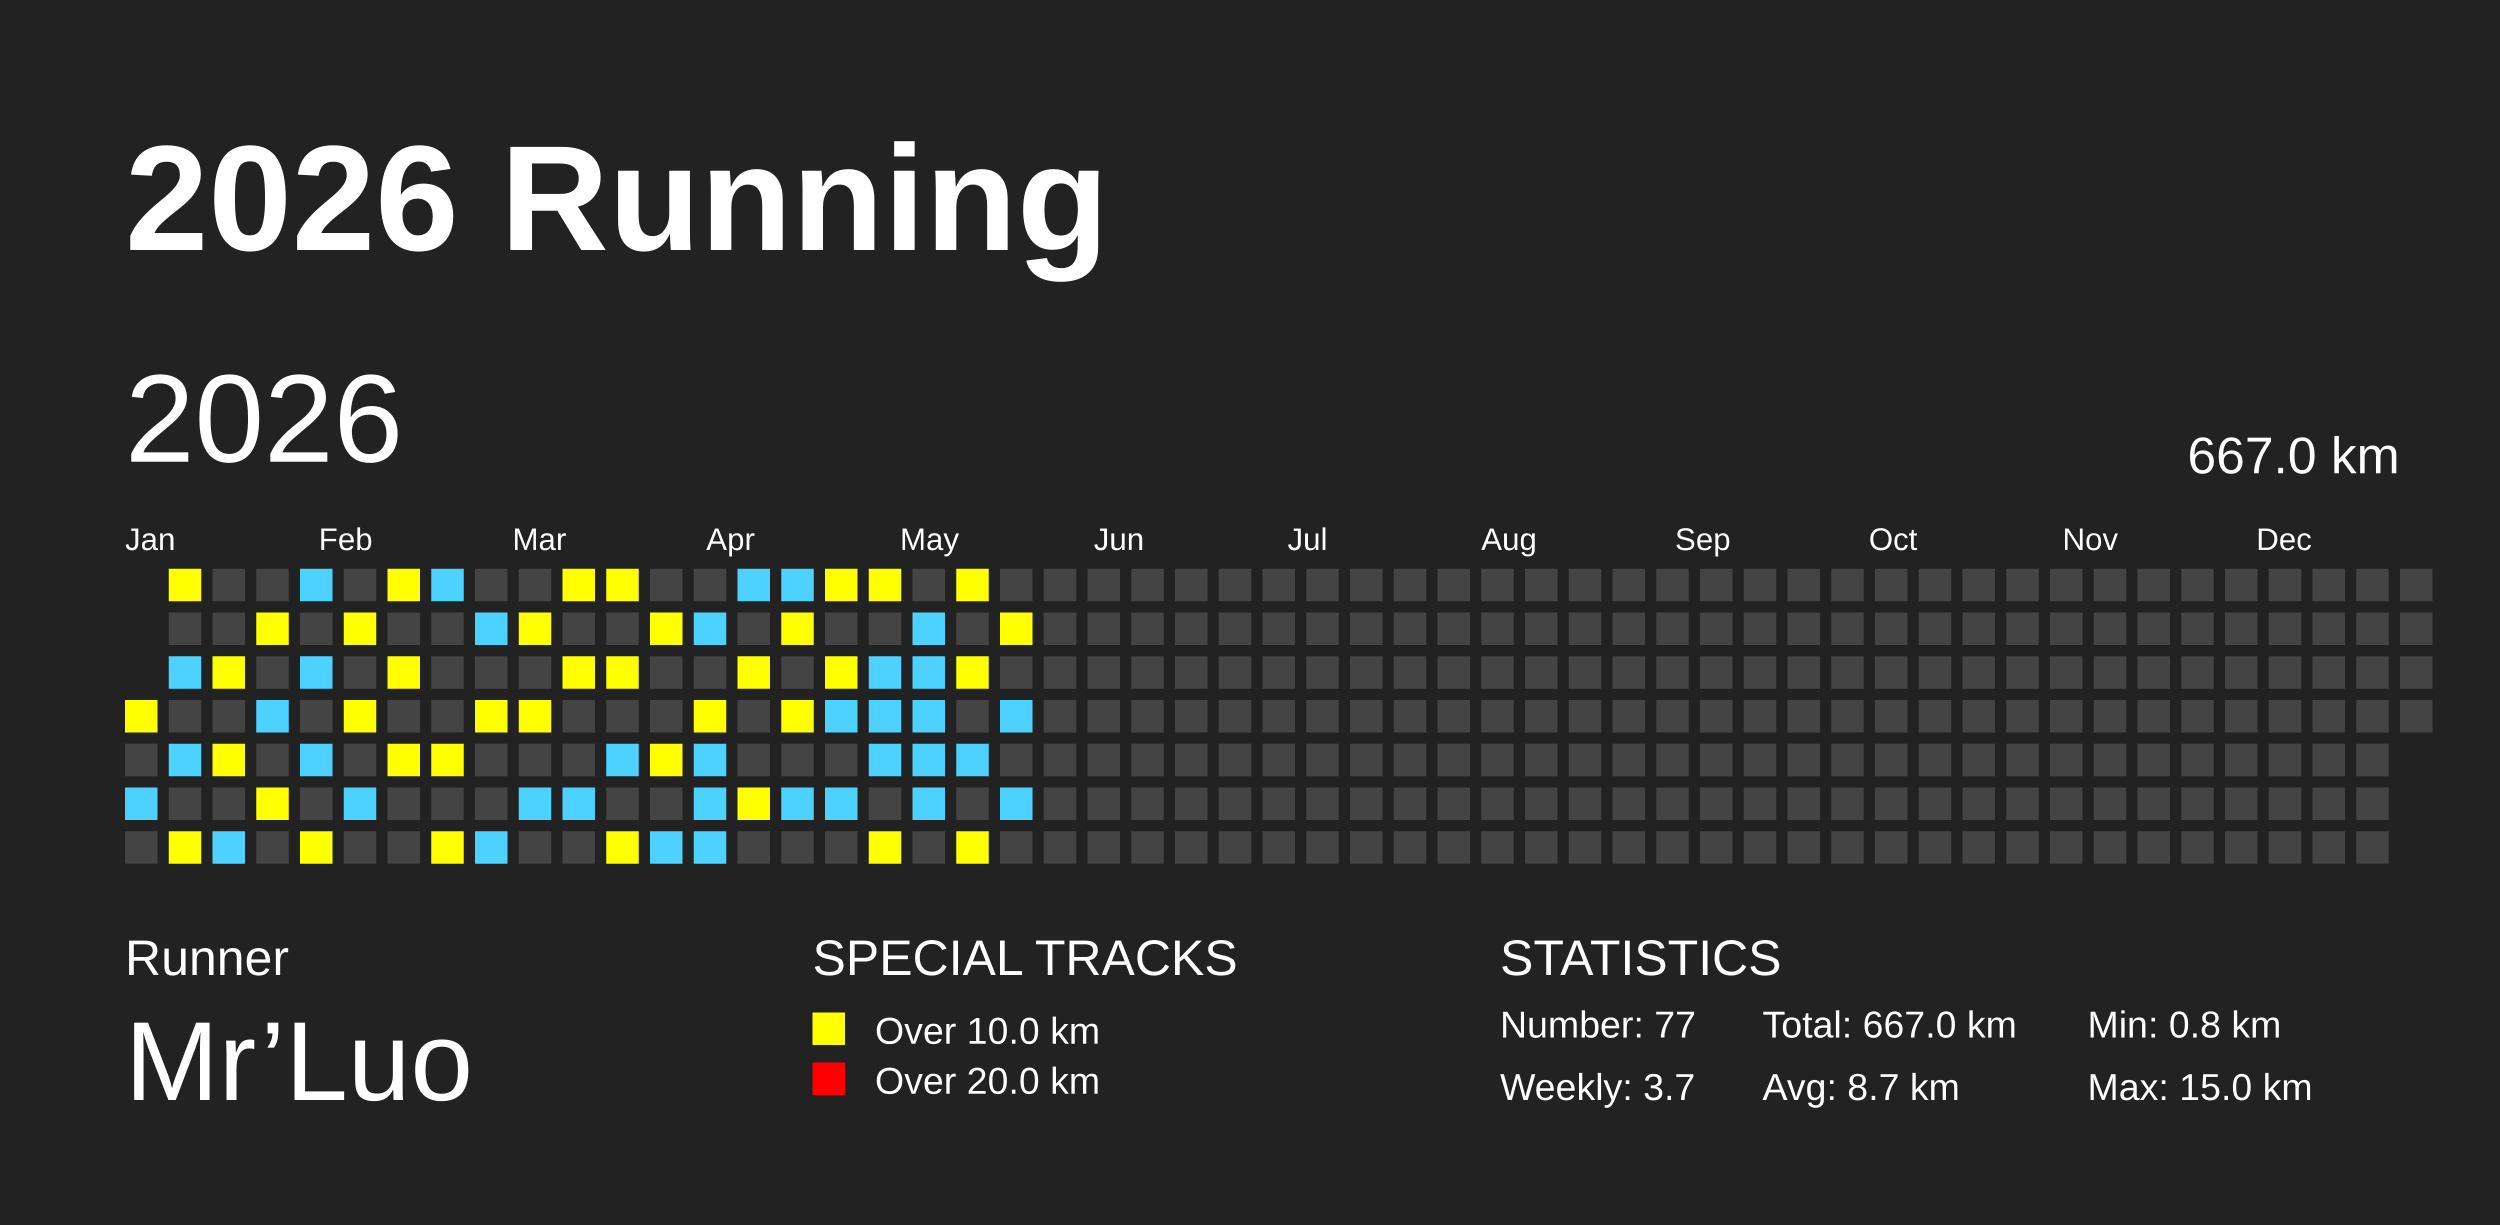
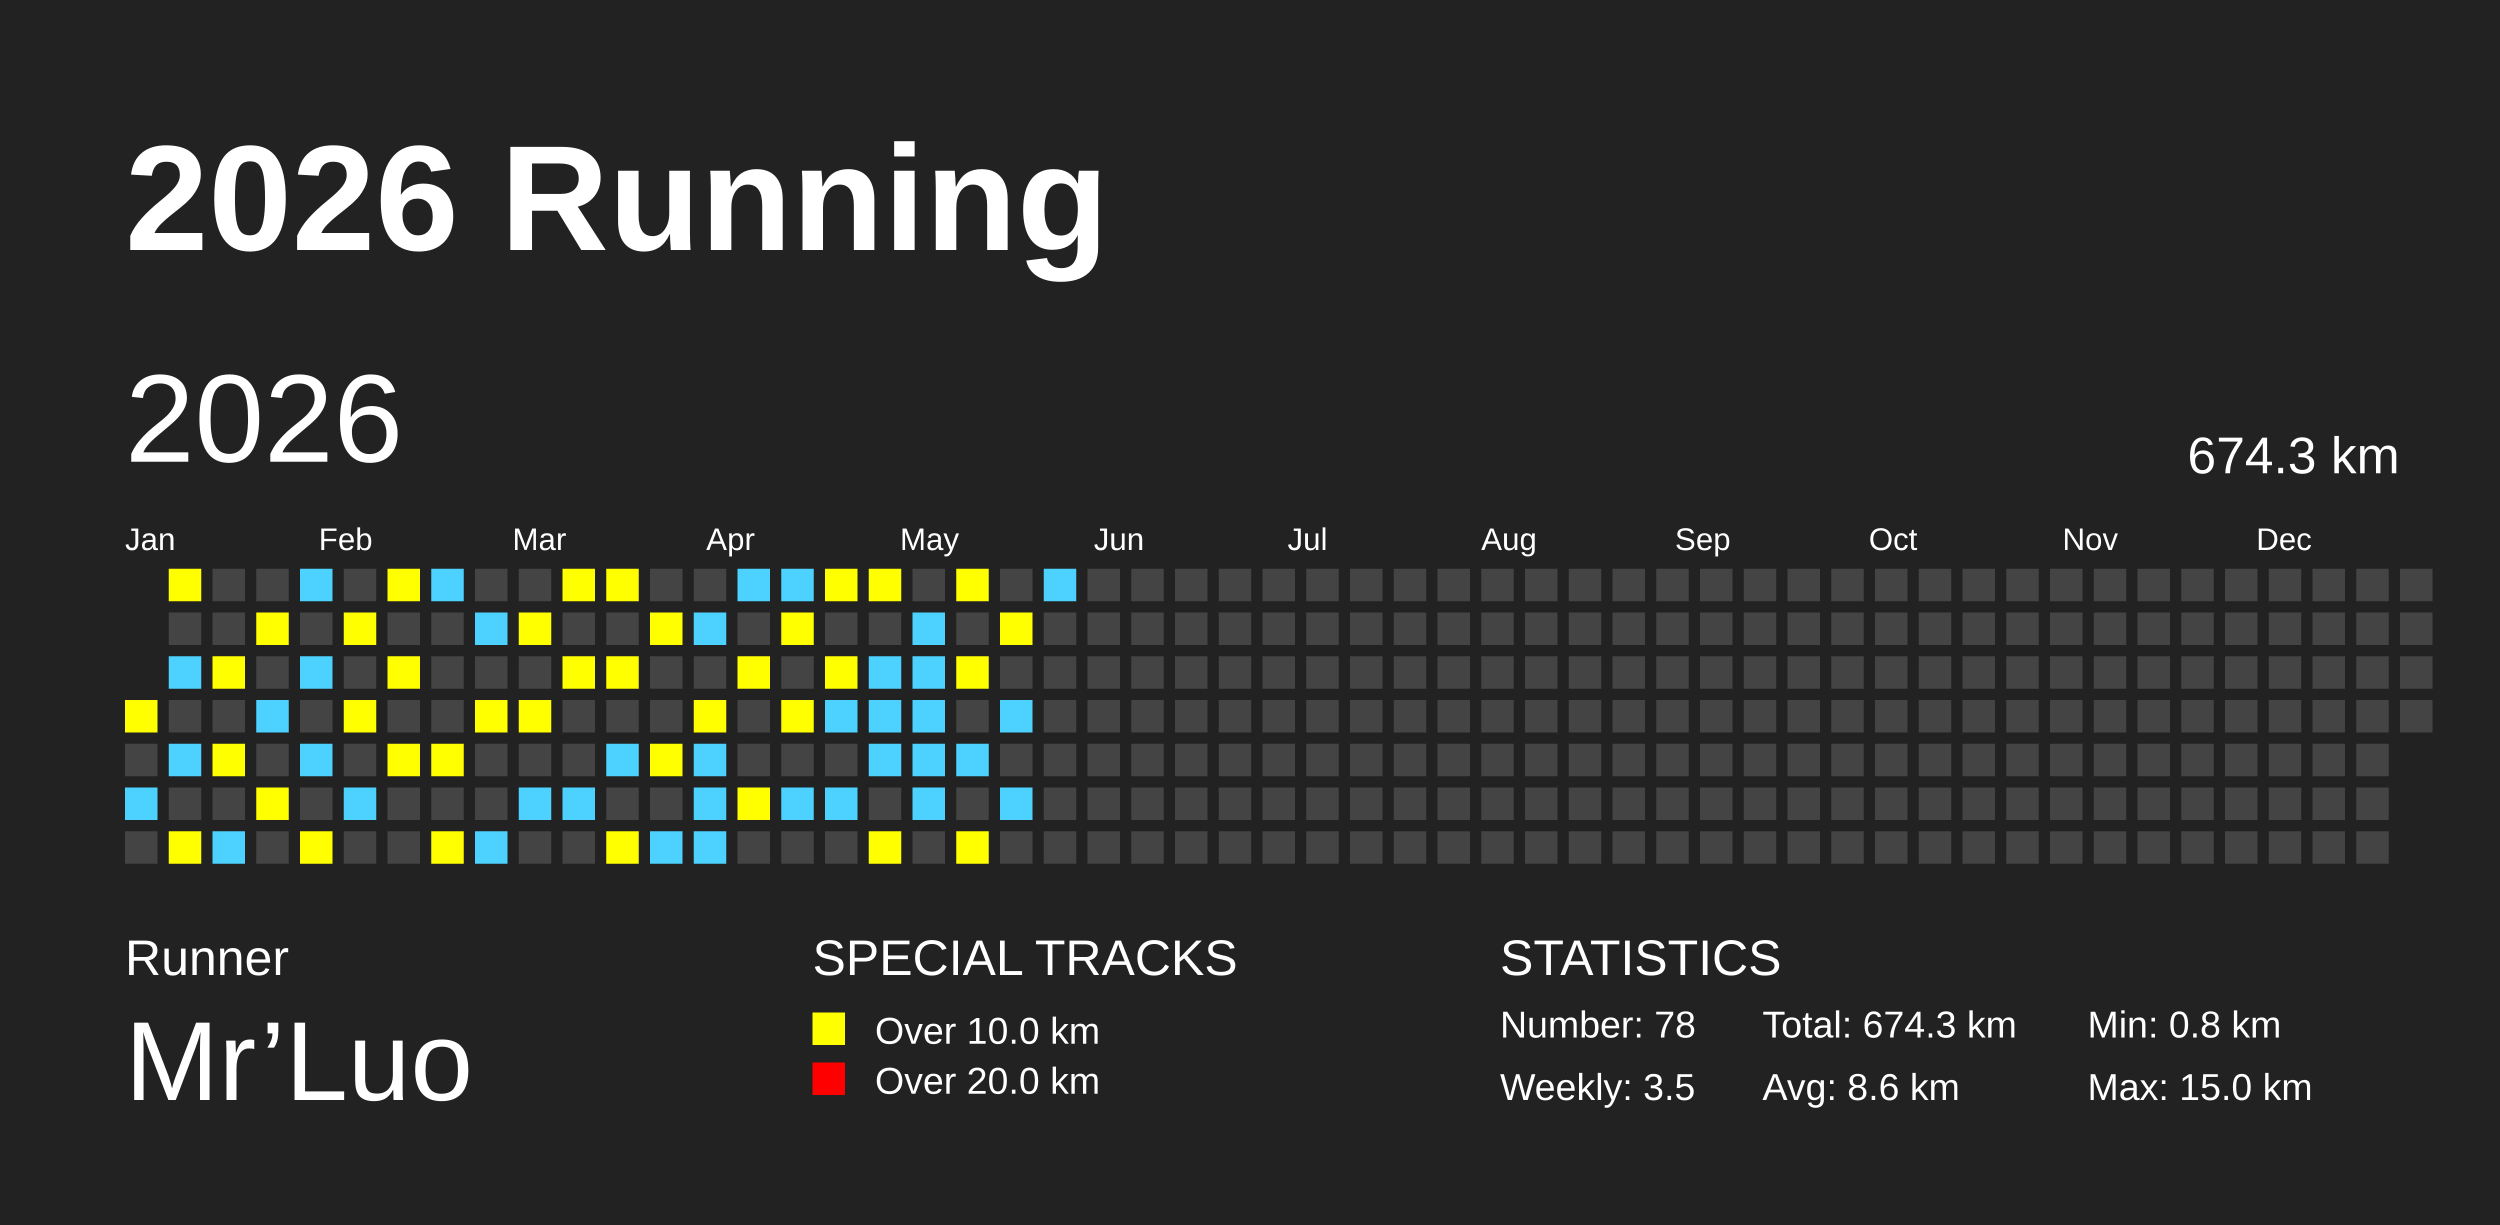
<svg xmlns="http://www.w3.org/2000/svg" baseProfile="full" height="98mm" version="1.1" viewBox="0,0,200,98" width="200mm">
  <defs />
  <rect fill="#222222" height="98" width="200" x="0" y="0" />
  <text fill="#FFFFFF" style="font-size:12px; font-family:Arial; font-weight:bold;" x="10" y="20">2026 Running</text>
  <text fill="#FFFFFF" style="font-size:4px; font-family:Arial" x="10" y="78">Runner</text>
  <text fill="#FFFFFF" style="font-size:9px; font-family:Arial" x="10" y="88">Mr’Luo</text>
  <text fill="#FFFFFF" style="font-size:4px; font-family:Arial" x="65" y="78">SPECIAL TRACKS</text>
  <rect fill="yellow" height="2.6" width="2.6" x="65" y="81" />
  <text fill="#FFFFFF" style="font-size:3px; font-family:Arial" x="70" y="83.5">Over 10.0 km</text>
  <rect fill="red" height="2.6" width="2.6" x="65" y="85" />
  <text fill="#FFFFFF" style="font-size:3px; font-family:Arial" x="70" y="87.5">Over 20.0 km</text>
  <text fill="#FFFFFF" style="font-size:4px; font-family:Arial" x="120" y="78">STATISTICS</text>
-   <text fill="#FFFFFF" style="font-size:3px; font-family:Arial" x="120" y="83">Number: 77</text>
-   <text fill="#FFFFFF" style="font-size:3px; font-family:Arial" x="120" y="88">Weekly: 3.7</text>
-   <text fill="#FFFFFF" style="font-size:3px; font-family:Arial" x="141" y="83">Total: 667.0 km</text>
-   <text fill="#FFFFFF" style="font-size:3px; font-family:Arial" x="141" y="88">Avg: 8.7 km</text>
+   <text fill="#FFFFFF" style="font-size:3px; font-family:Arial" x="120" y="83">Number: 78</text>
+   <text fill="#FFFFFF" style="font-size:3px; font-family:Arial" x="120" y="88">Weekly: 3.5</text>
+   <text fill="#FFFFFF" style="font-size:3px; font-family:Arial" x="141" y="83">Total: 674.3 km</text>
+   <text fill="#FFFFFF" style="font-size:3px; font-family:Arial" x="141" y="88">Avg: 8.6 km</text>
  <text fill="#FFFFFF" style="font-size:3px; font-family:Arial" x="167" y="83">Min: 0.8 km</text>
  <text fill="#FFFFFF" style="font-size:3px; font-family:Arial" x="167" y="88">Max: 15.0 km</text>
  <text dominant-baseline="hanging" fill="#FFFFFF" style="font-size:10.0px; font-family:Arial;" x="10" y="30">2026</text>
-   <text dominant-baseline="hanging" fill="#FFFFFF" style="font-size:4.125px; font-family:Arial;" x="175" y="35">667.0 km</text>
+   <text dominant-baseline="hanging" fill="#FFFFFF" style="font-size:4.125px; font-family:Arial;" x="175" y="35">674.3 km</text>
  <text fill="#FFFFFF" style="font-size:2.5px; font-family:Arial" x="10.0" y="44">Jan</text>
  <text fill="#FFFFFF" style="font-size:2.5px; font-family:Arial" x="25.5" y="44">Feb</text>
  <text fill="#FFFFFF" style="font-size:2.5px; font-family:Arial" x="41.0" y="44">Mar</text>
  <text fill="#FFFFFF" style="font-size:2.5px; font-family:Arial" x="56.5" y="44">Apr</text>
  <text fill="#FFFFFF" style="font-size:2.5px; font-family:Arial" x="72.0" y="44">May</text>
  <text fill="#FFFFFF" style="font-size:2.5px; font-family:Arial" x="87.5" y="44">Jun</text>
  <text fill="#FFFFFF" style="font-size:2.5px; font-family:Arial" x="103.0" y="44">Jul</text>
  <text fill="#FFFFFF" style="font-size:2.5px; font-family:Arial" x="118.5" y="44">Aug</text>
  <text fill="#FFFFFF" style="font-size:2.5px; font-family:Arial" x="134.0" y="44">Sep</text>
  <text fill="#FFFFFF" style="font-size:2.5px; font-family:Arial" x="149.5" y="44">Oct</text>
  <text fill="#FFFFFF" style="font-size:2.5px; font-family:Arial" x="165.0" y="44">Nov</text>
  <text fill="#FFFFFF" style="font-size:2.5px; font-family:Arial" x="180.5" y="44">Dec</text>
  <rect fill="yellow" height="2.6" width="2.6" x="10.0" y="56.0" />
  <rect fill="#444444" height="2.6" width="2.6" x="10.0" y="59.5" />
  <rect fill="#4DD2FF" height="2.6" width="2.6" x="10.0" y="63.0" />
  <rect fill="#444444" height="2.6" width="2.6" x="10.0" y="66.5" />
  <rect fill="yellow" height="2.6" width="2.6" x="13.5" y="45.5" />
  <rect fill="#444444" height="2.6" width="2.6" x="13.5" y="49.0" />
  <rect fill="#4DD2FF" height="2.6" width="2.6" x="13.5" y="52.5" />
  <rect fill="#444444" height="2.6" width="2.6" x="13.5" y="56.0" />
  <rect fill="#4DD2FF" height="2.6" width="2.6" x="13.5" y="59.5" />
  <rect fill="#444444" height="2.6" width="2.6" x="13.5" y="63.0" />
  <rect fill="yellow" height="2.6" width="2.6" x="13.5" y="66.5" />
  <rect fill="#444444" height="2.6" width="2.6" x="17.0" y="45.5" />
  <rect fill="#444444" height="2.6" width="2.6" x="17.0" y="49.0" />
  <rect fill="yellow" height="2.6" width="2.6" x="17.0" y="52.5" />
  <rect fill="#444444" height="2.6" width="2.6" x="17.0" y="56.0" />
  <rect fill="yellow" height="2.6" width="2.6" x="17.0" y="59.5" />
  <rect fill="#444444" height="2.6" width="2.6" x="17.0" y="63.0" />
  <rect fill="#4DD2FF" height="2.6" width="2.6" x="17.0" y="66.5" />
  <rect fill="#444444" height="2.6" width="2.6" x="20.5" y="45.5" />
  <rect fill="yellow" height="2.6" width="2.6" x="20.5" y="49.0" />
  <rect fill="#444444" height="2.6" width="2.6" x="20.5" y="52.5" />
  <rect fill="#4DD2FF" height="2.6" width="2.6" x="20.5" y="56.0" />
  <rect fill="#444444" height="2.6" width="2.6" x="20.5" y="59.5" />
  <rect fill="yellow" height="2.6" width="2.6" x="20.5" y="63.0" />
  <rect fill="#444444" height="2.6" width="2.6" x="20.5" y="66.5" />
  <rect fill="#4DD2FF" height="2.6" width="2.6" x="24.0" y="45.5" />
  <rect fill="#444444" height="2.6" width="2.6" x="24.0" y="49.0" />
  <rect fill="#4DD2FF" height="2.6" width="2.6" x="24.0" y="52.5" />
  <rect fill="#444444" height="2.6" width="2.6" x="24.0" y="56.0" />
  <rect fill="#4DD2FF" height="2.6" width="2.6" x="24.0" y="59.5" />
  <rect fill="#444444" height="2.6" width="2.6" x="24.0" y="63.0" />
  <rect fill="yellow" height="2.6" width="2.6" x="24.0" y="66.5" />
  <rect fill="#444444" height="2.6" width="2.6" x="27.5" y="45.5" />
  <rect fill="yellow" height="2.6" width="2.6" x="27.5" y="49.0" />
  <rect fill="#444444" height="2.6" width="2.6" x="27.5" y="52.5" />
  <rect fill="yellow" height="2.6" width="2.6" x="27.5" y="56.0" />
  <rect fill="#444444" height="2.6" width="2.6" x="27.5" y="59.5" />
  <rect fill="#4DD2FF" height="2.6" width="2.6" x="27.5" y="63.0" />
  <rect fill="#444444" height="2.6" width="2.6" x="27.5" y="66.5" />
  <rect fill="yellow" height="2.6" width="2.6" x="31.0" y="45.5" />
  <rect fill="#444444" height="2.6" width="2.6" x="31.0" y="49.0" />
  <rect fill="yellow" height="2.6" width="2.6" x="31.0" y="52.5" />
  <rect fill="#444444" height="2.6" width="2.6" x="31.0" y="56.0" />
  <rect fill="yellow" height="2.6" width="2.6" x="31.0" y="59.5" />
  <rect fill="#444444" height="2.6" width="2.6" x="31.0" y="63.0" />
  <rect fill="#444444" height="2.6" width="2.6" x="31.0" y="66.5" />
  <rect fill="#4DD2FF" height="2.6" width="2.6" x="34.5" y="45.5" />
  <rect fill="#444444" height="2.6" width="2.6" x="34.5" y="49.0" />
  <rect fill="#444444" height="2.6" width="2.6" x="34.5" y="52.5" />
  <rect fill="#444444" height="2.6" width="2.6" x="34.5" y="56.0" />
  <rect fill="yellow" height="2.6" width="2.6" x="34.5" y="59.5" />
  <rect fill="#444444" height="2.6" width="2.6" x="34.5" y="63.0" />
  <rect fill="yellow" height="2.6" width="2.6" x="34.5" y="66.5" />
  <rect fill="#444444" height="2.6" width="2.6" x="38.0" y="45.5" />
  <rect fill="#4DD2FF" height="2.6" width="2.6" x="38.0" y="49.0" />
  <rect fill="#444444" height="2.6" width="2.6" x="38.0" y="52.5" />
  <rect fill="yellow" height="2.6" width="2.6" x="38.0" y="56.0" />
  <rect fill="#444444" height="2.6" width="2.6" x="38.0" y="59.5" />
  <rect fill="#444444" height="2.6" width="2.6" x="38.0" y="63.0" />
  <rect fill="#4DD2FF" height="2.6" width="2.6" x="38.0" y="66.5" />
  <rect fill="#444444" height="2.6" width="2.6" x="41.5" y="45.5" />
  <rect fill="yellow" height="2.6" width="2.6" x="41.5" y="49.0" />
  <rect fill="#444444" height="2.6" width="2.6" x="41.5" y="52.5" />
  <rect fill="yellow" height="2.6" width="2.6" x="41.5" y="56.0" />
  <rect fill="#444444" height="2.6" width="2.6" x="41.5" y="59.5" />
  <rect fill="#4DD2FF" height="2.6" width="2.6" x="41.5" y="63.0" />
  <rect fill="#444444" height="2.6" width="2.6" x="41.5" y="66.5" />
  <rect fill="yellow" height="2.6" width="2.6" x="45.0" y="45.5" />
  <rect fill="#444444" height="2.6" width="2.6" x="45.0" y="49.0" />
  <rect fill="yellow" height="2.6" width="2.6" x="45.0" y="52.5" />
  <rect fill="#444444" height="2.6" width="2.6" x="45.0" y="56.0" />
  <rect fill="#444444" height="2.6" width="2.6" x="45.0" y="59.5" />
  <rect fill="#4DD2FF" height="2.6" width="2.6" x="45.0" y="63.0" />
  <rect fill="#444444" height="2.6" width="2.6" x="45.0" y="66.5" />
  <rect fill="yellow" height="2.6" width="2.6" x="48.5" y="45.5" />
  <rect fill="#444444" height="2.6" width="2.6" x="48.5" y="49.0" />
  <rect fill="yellow" height="2.6" width="2.6" x="48.5" y="52.5" />
  <rect fill="#444444" height="2.6" width="2.6" x="48.5" y="56.0" />
  <rect fill="#4DD2FF" height="2.6" width="2.6" x="48.5" y="59.5" />
  <rect fill="#444444" height="2.6" width="2.6" x="48.5" y="63.0" />
  <rect fill="yellow" height="2.6" width="2.6" x="48.5" y="66.5" />
  <rect fill="#444444" height="2.6" width="2.6" x="52.0" y="45.5" />
  <rect fill="yellow" height="2.6" width="2.6" x="52.0" y="49.0" />
  <rect fill="#444444" height="2.6" width="2.6" x="52.0" y="52.5" />
  <rect fill="#444444" height="2.6" width="2.6" x="52.0" y="56.0" />
  <rect fill="yellow" height="2.6" width="2.6" x="52.0" y="59.5" />
  <rect fill="#444444" height="2.6" width="2.6" x="52.0" y="63.0" />
  <rect fill="#4DD2FF" height="2.6" width="2.6" x="52.0" y="66.5" />
  <rect fill="#444444" height="2.6" width="2.6" x="55.5" y="45.5" />
  <rect fill="#4DD2FF" height="2.6" width="2.6" x="55.5" y="49.0" />
  <rect fill="#444444" height="2.6" width="2.6" x="55.5" y="52.5" />
  <rect fill="yellow" height="2.6" width="2.6" x="55.5" y="56.0" />
  <rect fill="#4DD2FF" height="2.6" width="2.6" x="55.5" y="59.5" />
  <rect fill="#4DD2FF" height="2.6" width="2.6" x="55.5" y="63.0" />
  <rect fill="#4DD2FF" height="2.6" width="2.6" x="55.5" y="66.5" />
  <rect fill="#4DD2FF" height="2.6" width="2.6" x="59.0" y="45.5" />
  <rect fill="#444444" height="2.6" width="2.6" x="59.0" y="49.0" />
  <rect fill="yellow" height="2.6" width="2.6" x="59.0" y="52.5" />
  <rect fill="#444444" height="2.6" width="2.6" x="59.0" y="56.0" />
  <rect fill="#444444" height="2.6" width="2.6" x="59.0" y="59.5" />
  <rect fill="yellow" height="2.6" width="2.6" x="59.0" y="63.0" />
  <rect fill="#444444" height="2.6" width="2.6" x="59.0" y="66.5" />
  <rect fill="#4DD2FF" height="2.6" width="2.6" x="62.5" y="45.5" />
  <rect fill="yellow" height="2.6" width="2.6" x="62.5" y="49.0" />
  <rect fill="#444444" height="2.6" width="2.6" x="62.5" y="52.5" />
  <rect fill="yellow" height="2.6" width="2.6" x="62.5" y="56.0" />
  <rect fill="#444444" height="2.6" width="2.6" x="62.5" y="59.5" />
  <rect fill="#4DD2FF" height="2.6" width="2.6" x="62.5" y="63.0" />
  <rect fill="#444444" height="2.6" width="2.6" x="62.5" y="66.5" />
  <rect fill="yellow" height="2.6" width="2.6" x="66.0" y="45.5" />
  <rect fill="#444444" height="2.6" width="2.6" x="66.0" y="49.0" />
  <rect fill="yellow" height="2.6" width="2.6" x="66.0" y="52.5" />
  <rect fill="#4DD2FF" height="2.6" width="2.6" x="66.0" y="56.0" />
  <rect fill="#444444" height="2.6" width="2.6" x="66.0" y="59.5" />
  <rect fill="#4DD2FF" height="2.6" width="2.6" x="66.0" y="63.0" />
  <rect fill="#444444" height="2.6" width="2.6" x="66.0" y="66.5" />
  <rect fill="yellow" height="2.6" width="2.6" x="69.5" y="45.5" />
  <rect fill="#444444" height="2.6" width="2.6" x="69.5" y="49.0" />
  <rect fill="#4DD2FF" height="2.6" width="2.6" x="69.5" y="52.5" />
  <rect fill="#4DD2FF" height="2.6" width="2.6" x="69.5" y="56.0" />
  <rect fill="#4DD2FF" height="2.6" width="2.6" x="69.5" y="59.5" />
  <rect fill="#444444" height="2.6" width="2.6" x="69.5" y="63.0" />
  <rect fill="yellow" height="2.6" width="2.6" x="69.5" y="66.5" />
  <rect fill="#444444" height="2.6" width="2.6" x="73.0" y="45.5" />
  <rect fill="#4DD2FF" height="2.6" width="2.6" x="73.0" y="49.0" />
  <rect fill="#4DD2FF" height="2.6" width="2.6" x="73.0" y="52.5" />
  <rect fill="#4DD2FF" height="2.6" width="2.6" x="73.0" y="56.0" />
  <rect fill="#4DD2FF" height="2.6" width="2.6" x="73.0" y="59.5" />
  <rect fill="#4DD2FF" height="2.6" width="2.6" x="73.0" y="63.0" />
  <rect fill="#444444" height="2.6" width="2.6" x="73.0" y="66.5" />
  <rect fill="yellow" height="2.6" width="2.6" x="76.5" y="45.5" />
  <rect fill="#444444" height="2.6" width="2.6" x="76.5" y="49.0" />
  <rect fill="yellow" height="2.6" width="2.6" x="76.5" y="52.5" />
  <rect fill="#444444" height="2.6" width="2.6" x="76.5" y="56.0" />
  <rect fill="#4DD2FF" height="2.6" width="2.6" x="76.5" y="59.5" />
  <rect fill="#444444" height="2.6" width="2.6" x="76.5" y="63.0" />
  <rect fill="yellow" height="2.6" width="2.6" x="76.5" y="66.5" />
  <rect fill="#444444" height="2.6" width="2.6" x="80.0" y="45.5" />
  <rect fill="yellow" height="2.6" width="2.6" x="80.0" y="49.0" />
  <rect fill="#444444" height="2.6" width="2.6" x="80.0" y="52.5" />
  <rect fill="#4DD2FF" height="2.6" width="2.6" x="80.0" y="56.0" />
  <rect fill="#444444" height="2.6" width="2.6" x="80.0" y="59.5" />
  <rect fill="#4DD2FF" height="2.6" width="2.6" x="80.0" y="63.0" />
  <rect fill="#444444" height="2.6" width="2.6" x="80.0" y="66.5" />
-   <rect fill="#444444" height="2.6" width="2.6" x="83.5" y="45.5" />
+   <rect fill="#4DD2FF" height="2.6" width="2.6" x="83.5" y="45.5" />
  <rect fill="#444444" height="2.6" width="2.6" x="83.5" y="49.0" />
  <rect fill="#444444" height="2.6" width="2.6" x="83.5" y="52.5" />
  <rect fill="#444444" height="2.6" width="2.6" x="83.5" y="56.0" />
  <rect fill="#444444" height="2.6" width="2.6" x="83.5" y="59.5" />
  <rect fill="#444444" height="2.6" width="2.6" x="83.5" y="63.0" />
  <rect fill="#444444" height="2.6" width="2.6" x="83.5" y="66.5" />
  <rect fill="#444444" height="2.6" width="2.6" x="87.0" y="45.5" />
  <rect fill="#444444" height="2.6" width="2.6" x="87.0" y="49.0" />
  <rect fill="#444444" height="2.6" width="2.6" x="87.0" y="52.5" />
  <rect fill="#444444" height="2.6" width="2.6" x="87.0" y="56.0" />
  <rect fill="#444444" height="2.6" width="2.6" x="87.0" y="59.5" />
  <rect fill="#444444" height="2.6" width="2.6" x="87.0" y="63.0" />
  <rect fill="#444444" height="2.6" width="2.6" x="87.0" y="66.5" />
  <rect fill="#444444" height="2.6" width="2.6" x="90.5" y="45.5" />
  <rect fill="#444444" height="2.6" width="2.6" x="90.5" y="49.0" />
  <rect fill="#444444" height="2.6" width="2.6" x="90.5" y="52.5" />
  <rect fill="#444444" height="2.6" width="2.6" x="90.5" y="56.0" />
  <rect fill="#444444" height="2.6" width="2.6" x="90.5" y="59.5" />
  <rect fill="#444444" height="2.6" width="2.6" x="90.5" y="63.0" />
  <rect fill="#444444" height="2.6" width="2.6" x="90.5" y="66.5" />
  <rect fill="#444444" height="2.6" width="2.6" x="94.0" y="45.5" />
  <rect fill="#444444" height="2.6" width="2.6" x="94.0" y="49.0" />
  <rect fill="#444444" height="2.6" width="2.6" x="94.0" y="52.5" />
  <rect fill="#444444" height="2.6" width="2.6" x="94.0" y="56.0" />
  <rect fill="#444444" height="2.6" width="2.6" x="94.0" y="59.5" />
  <rect fill="#444444" height="2.6" width="2.6" x="94.0" y="63.0" />
  <rect fill="#444444" height="2.6" width="2.6" x="94.0" y="66.5" />
  <rect fill="#444444" height="2.6" width="2.6" x="97.5" y="45.5" />
  <rect fill="#444444" height="2.6" width="2.6" x="97.5" y="49.0" />
  <rect fill="#444444" height="2.6" width="2.6" x="97.5" y="52.5" />
  <rect fill="#444444" height="2.6" width="2.6" x="97.5" y="56.0" />
  <rect fill="#444444" height="2.6" width="2.6" x="97.5" y="59.5" />
  <rect fill="#444444" height="2.6" width="2.6" x="97.5" y="63.0" />
  <rect fill="#444444" height="2.6" width="2.6" x="97.5" y="66.5" />
  <rect fill="#444444" height="2.6" width="2.6" x="101.0" y="45.5" />
  <rect fill="#444444" height="2.6" width="2.6" x="101.0" y="49.0" />
  <rect fill="#444444" height="2.6" width="2.6" x="101.0" y="52.5" />
  <rect fill="#444444" height="2.6" width="2.6" x="101.0" y="56.0" />
  <rect fill="#444444" height="2.6" width="2.6" x="101.0" y="59.5" />
  <rect fill="#444444" height="2.6" width="2.6" x="101.0" y="63.0" />
  <rect fill="#444444" height="2.6" width="2.6" x="101.0" y="66.5" />
  <rect fill="#444444" height="2.6" width="2.6" x="104.5" y="45.5" />
  <rect fill="#444444" height="2.6" width="2.6" x="104.5" y="49.0" />
  <rect fill="#444444" height="2.6" width="2.6" x="104.5" y="52.5" />
  <rect fill="#444444" height="2.6" width="2.6" x="104.5" y="56.0" />
  <rect fill="#444444" height="2.6" width="2.6" x="104.5" y="59.5" />
  <rect fill="#444444" height="2.6" width="2.6" x="104.5" y="63.0" />
  <rect fill="#444444" height="2.6" width="2.6" x="104.5" y="66.5" />
  <rect fill="#444444" height="2.6" width="2.6" x="108.0" y="45.5" />
  <rect fill="#444444" height="2.6" width="2.6" x="108.0" y="49.0" />
  <rect fill="#444444" height="2.6" width="2.6" x="108.0" y="52.5" />
  <rect fill="#444444" height="2.6" width="2.6" x="108.0" y="56.0" />
  <rect fill="#444444" height="2.6" width="2.6" x="108.0" y="59.5" />
  <rect fill="#444444" height="2.6" width="2.6" x="108.0" y="63.0" />
  <rect fill="#444444" height="2.6" width="2.6" x="108.0" y="66.5" />
  <rect fill="#444444" height="2.6" width="2.6" x="111.5" y="45.5" />
  <rect fill="#444444" height="2.6" width="2.6" x="111.5" y="49.0" />
  <rect fill="#444444" height="2.6" width="2.6" x="111.5" y="52.5" />
  <rect fill="#444444" height="2.6" width="2.6" x="111.5" y="56.0" />
  <rect fill="#444444" height="2.6" width="2.6" x="111.5" y="59.5" />
  <rect fill="#444444" height="2.6" width="2.6" x="111.5" y="63.0" />
  <rect fill="#444444" height="2.6" width="2.6" x="111.5" y="66.5" />
  <rect fill="#444444" height="2.6" width="2.6" x="115.0" y="45.5" />
  <rect fill="#444444" height="2.6" width="2.6" x="115.0" y="49.0" />
  <rect fill="#444444" height="2.6" width="2.6" x="115.0" y="52.5" />
  <rect fill="#444444" height="2.6" width="2.6" x="115.0" y="56.0" />
  <rect fill="#444444" height="2.6" width="2.6" x="115.0" y="59.5" />
  <rect fill="#444444" height="2.6" width="2.6" x="115.0" y="63.0" />
  <rect fill="#444444" height="2.6" width="2.6" x="115.0" y="66.5" />
  <rect fill="#444444" height="2.6" width="2.6" x="118.5" y="45.5" />
  <rect fill="#444444" height="2.6" width="2.6" x="118.5" y="49.0" />
  <rect fill="#444444" height="2.6" width="2.6" x="118.5" y="52.5" />
  <rect fill="#444444" height="2.6" width="2.6" x="118.5" y="56.0" />
  <rect fill="#444444" height="2.6" width="2.6" x="118.5" y="59.5" />
  <rect fill="#444444" height="2.6" width="2.6" x="118.5" y="63.0" />
  <rect fill="#444444" height="2.6" width="2.6" x="118.5" y="66.5" />
  <rect fill="#444444" height="2.6" width="2.6" x="122.0" y="45.5" />
  <rect fill="#444444" height="2.6" width="2.6" x="122.0" y="49.0" />
  <rect fill="#444444" height="2.6" width="2.6" x="122.0" y="52.5" />
  <rect fill="#444444" height="2.6" width="2.6" x="122.0" y="56.0" />
  <rect fill="#444444" height="2.6" width="2.6" x="122.0" y="59.5" />
  <rect fill="#444444" height="2.6" width="2.6" x="122.0" y="63.0" />
  <rect fill="#444444" height="2.6" width="2.6" x="122.0" y="66.5" />
  <rect fill="#444444" height="2.6" width="2.6" x="125.5" y="45.5" />
  <rect fill="#444444" height="2.6" width="2.6" x="125.5" y="49.0" />
  <rect fill="#444444" height="2.6" width="2.6" x="125.5" y="52.5" />
  <rect fill="#444444" height="2.6" width="2.6" x="125.5" y="56.0" />
  <rect fill="#444444" height="2.6" width="2.6" x="125.5" y="59.5" />
  <rect fill="#444444" height="2.6" width="2.6" x="125.5" y="63.0" />
  <rect fill="#444444" height="2.6" width="2.6" x="125.5" y="66.5" />
  <rect fill="#444444" height="2.6" width="2.6" x="129.0" y="45.5" />
  <rect fill="#444444" height="2.6" width="2.6" x="129.0" y="49.0" />
  <rect fill="#444444" height="2.6" width="2.6" x="129.0" y="52.5" />
  <rect fill="#444444" height="2.6" width="2.6" x="129.0" y="56.0" />
  <rect fill="#444444" height="2.6" width="2.6" x="129.0" y="59.5" />
  <rect fill="#444444" height="2.6" width="2.6" x="129.0" y="63.0" />
  <rect fill="#444444" height="2.6" width="2.6" x="129.0" y="66.5" />
  <rect fill="#444444" height="2.6" width="2.6" x="132.5" y="45.5" />
  <rect fill="#444444" height="2.6" width="2.6" x="132.5" y="49.0" />
  <rect fill="#444444" height="2.6" width="2.6" x="132.5" y="52.5" />
  <rect fill="#444444" height="2.6" width="2.6" x="132.5" y="56.0" />
  <rect fill="#444444" height="2.6" width="2.6" x="132.5" y="59.5" />
  <rect fill="#444444" height="2.6" width="2.6" x="132.5" y="63.0" />
  <rect fill="#444444" height="2.6" width="2.6" x="132.5" y="66.5" />
  <rect fill="#444444" height="2.6" width="2.6" x="136.0" y="45.5" />
  <rect fill="#444444" height="2.6" width="2.6" x="136.0" y="49.0" />
  <rect fill="#444444" height="2.6" width="2.6" x="136.0" y="52.5" />
  <rect fill="#444444" height="2.6" width="2.6" x="136.0" y="56.0" />
  <rect fill="#444444" height="2.6" width="2.6" x="136.0" y="59.5" />
  <rect fill="#444444" height="2.6" width="2.6" x="136.0" y="63.0" />
  <rect fill="#444444" height="2.6" width="2.6" x="136.0" y="66.5" />
  <rect fill="#444444" height="2.6" width="2.6" x="139.5" y="45.5" />
  <rect fill="#444444" height="2.6" width="2.6" x="139.5" y="49.0" />
  <rect fill="#444444" height="2.6" width="2.6" x="139.5" y="52.5" />
  <rect fill="#444444" height="2.6" width="2.6" x="139.5" y="56.0" />
  <rect fill="#444444" height="2.6" width="2.6" x="139.5" y="59.5" />
  <rect fill="#444444" height="2.6" width="2.6" x="139.5" y="63.0" />
  <rect fill="#444444" height="2.6" width="2.6" x="139.5" y="66.5" />
  <rect fill="#444444" height="2.6" width="2.6" x="143.0" y="45.5" />
  <rect fill="#444444" height="2.6" width="2.6" x="143.0" y="49.0" />
  <rect fill="#444444" height="2.6" width="2.6" x="143.0" y="52.5" />
  <rect fill="#444444" height="2.6" width="2.6" x="143.0" y="56.0" />
  <rect fill="#444444" height="2.6" width="2.6" x="143.0" y="59.5" />
  <rect fill="#444444" height="2.6" width="2.6" x="143.0" y="63.0" />
  <rect fill="#444444" height="2.6" width="2.6" x="143.0" y="66.5" />
  <rect fill="#444444" height="2.6" width="2.6" x="146.5" y="45.5" />
  <rect fill="#444444" height="2.6" width="2.6" x="146.5" y="49.0" />
  <rect fill="#444444" height="2.6" width="2.6" x="146.5" y="52.5" />
  <rect fill="#444444" height="2.6" width="2.6" x="146.5" y="56.0" />
  <rect fill="#444444" height="2.6" width="2.6" x="146.5" y="59.5" />
  <rect fill="#444444" height="2.6" width="2.6" x="146.5" y="63.0" />
  <rect fill="#444444" height="2.6" width="2.6" x="146.5" y="66.5" />
  <rect fill="#444444" height="2.6" width="2.6" x="150.0" y="45.5" />
  <rect fill="#444444" height="2.6" width="2.6" x="150.0" y="49.0" />
  <rect fill="#444444" height="2.6" width="2.6" x="150.0" y="52.5" />
  <rect fill="#444444" height="2.6" width="2.6" x="150.0" y="56.0" />
  <rect fill="#444444" height="2.6" width="2.6" x="150.0" y="59.5" />
  <rect fill="#444444" height="2.6" width="2.6" x="150.0" y="63.0" />
  <rect fill="#444444" height="2.6" width="2.6" x="150.0" y="66.5" />
  <rect fill="#444444" height="2.6" width="2.6" x="153.5" y="45.5" />
  <rect fill="#444444" height="2.6" width="2.6" x="153.5" y="49.0" />
  <rect fill="#444444" height="2.6" width="2.6" x="153.5" y="52.5" />
  <rect fill="#444444" height="2.6" width="2.6" x="153.5" y="56.0" />
  <rect fill="#444444" height="2.6" width="2.6" x="153.5" y="59.5" />
  <rect fill="#444444" height="2.6" width="2.6" x="153.5" y="63.0" />
  <rect fill="#444444" height="2.6" width="2.6" x="153.5" y="66.5" />
  <rect fill="#444444" height="2.6" width="2.6" x="157.0" y="45.5" />
  <rect fill="#444444" height="2.6" width="2.6" x="157.0" y="49.0" />
  <rect fill="#444444" height="2.6" width="2.6" x="157.0" y="52.5" />
  <rect fill="#444444" height="2.6" width="2.6" x="157.0" y="56.0" />
  <rect fill="#444444" height="2.6" width="2.6" x="157.0" y="59.5" />
  <rect fill="#444444" height="2.6" width="2.6" x="157.0" y="63.0" />
  <rect fill="#444444" height="2.6" width="2.6" x="157.0" y="66.5" />
  <rect fill="#444444" height="2.6" width="2.6" x="160.5" y="45.5" />
  <rect fill="#444444" height="2.6" width="2.6" x="160.5" y="49.0" />
  <rect fill="#444444" height="2.6" width="2.6" x="160.5" y="52.5" />
  <rect fill="#444444" height="2.6" width="2.6" x="160.5" y="56.0" />
  <rect fill="#444444" height="2.6" width="2.6" x="160.5" y="59.5" />
  <rect fill="#444444" height="2.6" width="2.6" x="160.5" y="63.0" />
  <rect fill="#444444" height="2.6" width="2.6" x="160.5" y="66.5" />
  <rect fill="#444444" height="2.6" width="2.6" x="164.0" y="45.5" />
  <rect fill="#444444" height="2.6" width="2.6" x="164.0" y="49.0" />
  <rect fill="#444444" height="2.6" width="2.6" x="164.0" y="52.5" />
  <rect fill="#444444" height="2.6" width="2.6" x="164.0" y="56.0" />
  <rect fill="#444444" height="2.6" width="2.6" x="164.0" y="59.5" />
  <rect fill="#444444" height="2.6" width="2.6" x="164.0" y="63.0" />
  <rect fill="#444444" height="2.6" width="2.6" x="164.0" y="66.5" />
  <rect fill="#444444" height="2.6" width="2.6" x="167.5" y="45.5" />
  <rect fill="#444444" height="2.6" width="2.6" x="167.5" y="49.0" />
  <rect fill="#444444" height="2.6" width="2.6" x="167.5" y="52.5" />
  <rect fill="#444444" height="2.6" width="2.6" x="167.5" y="56.0" />
  <rect fill="#444444" height="2.6" width="2.6" x="167.5" y="59.5" />
  <rect fill="#444444" height="2.6" width="2.6" x="167.5" y="63.0" />
  <rect fill="#444444" height="2.6" width="2.6" x="167.5" y="66.5" />
  <rect fill="#444444" height="2.6" width="2.6" x="171.0" y="45.5" />
  <rect fill="#444444" height="2.6" width="2.6" x="171.0" y="49.0" />
  <rect fill="#444444" height="2.6" width="2.6" x="171.0" y="52.5" />
  <rect fill="#444444" height="2.6" width="2.6" x="171.0" y="56.0" />
  <rect fill="#444444" height="2.6" width="2.6" x="171.0" y="59.5" />
  <rect fill="#444444" height="2.6" width="2.6" x="171.0" y="63.0" />
  <rect fill="#444444" height="2.6" width="2.6" x="171.0" y="66.5" />
  <rect fill="#444444" height="2.6" width="2.6" x="174.5" y="45.5" />
  <rect fill="#444444" height="2.6" width="2.6" x="174.5" y="49.0" />
  <rect fill="#444444" height="2.6" width="2.6" x="174.5" y="52.5" />
  <rect fill="#444444" height="2.6" width="2.6" x="174.5" y="56.0" />
  <rect fill="#444444" height="2.6" width="2.6" x="174.5" y="59.5" />
  <rect fill="#444444" height="2.6" width="2.6" x="174.5" y="63.0" />
  <rect fill="#444444" height="2.6" width="2.6" x="174.5" y="66.5" />
  <rect fill="#444444" height="2.6" width="2.6" x="178.0" y="45.5" />
  <rect fill="#444444" height="2.6" width="2.6" x="178.0" y="49.0" />
  <rect fill="#444444" height="2.6" width="2.6" x="178.0" y="52.5" />
  <rect fill="#444444" height="2.6" width="2.6" x="178.0" y="56.0" />
  <rect fill="#444444" height="2.6" width="2.6" x="178.0" y="59.5" />
  <rect fill="#444444" height="2.6" width="2.6" x="178.0" y="63.0" />
  <rect fill="#444444" height="2.6" width="2.6" x="178.0" y="66.5" />
  <rect fill="#444444" height="2.6" width="2.6" x="181.5" y="45.5" />
  <rect fill="#444444" height="2.6" width="2.6" x="181.5" y="49.0" />
  <rect fill="#444444" height="2.6" width="2.6" x="181.5" y="52.5" />
  <rect fill="#444444" height="2.6" width="2.6" x="181.5" y="56.0" />
  <rect fill="#444444" height="2.6" width="2.6" x="181.5" y="59.5" />
  <rect fill="#444444" height="2.6" width="2.6" x="181.5" y="63.0" />
  <rect fill="#444444" height="2.6" width="2.6" x="181.5" y="66.5" />
  <rect fill="#444444" height="2.6" width="2.6" x="185.0" y="45.5" />
  <rect fill="#444444" height="2.6" width="2.6" x="185.0" y="49.0" />
  <rect fill="#444444" height="2.6" width="2.6" x="185.0" y="52.5" />
  <rect fill="#444444" height="2.6" width="2.6" x="185.0" y="56.0" />
  <rect fill="#444444" height="2.6" width="2.6" x="185.0" y="59.5" />
  <rect fill="#444444" height="2.6" width="2.6" x="185.0" y="63.0" />
  <rect fill="#444444" height="2.6" width="2.6" x="185.0" y="66.5" />
  <rect fill="#444444" height="2.6" width="2.6" x="188.5" y="45.5" />
  <rect fill="#444444" height="2.6" width="2.6" x="188.5" y="49.0" />
  <rect fill="#444444" height="2.6" width="2.6" x="188.5" y="52.5" />
  <rect fill="#444444" height="2.6" width="2.6" x="188.5" y="56.0" />
  <rect fill="#444444" height="2.6" width="2.6" x="188.5" y="59.5" />
  <rect fill="#444444" height="2.6" width="2.6" x="188.5" y="63.0" />
  <rect fill="#444444" height="2.6" width="2.6" x="188.5" y="66.5" />
  <rect fill="#444444" height="2.6" width="2.6" x="192.0" y="45.5" />
  <rect fill="#444444" height="2.6" width="2.6" x="192.0" y="49.0" />
  <rect fill="#444444" height="2.6" width="2.6" x="192.0" y="52.5" />
  <rect fill="#444444" height="2.6" width="2.6" x="192.0" y="56.0" />
</svg>
